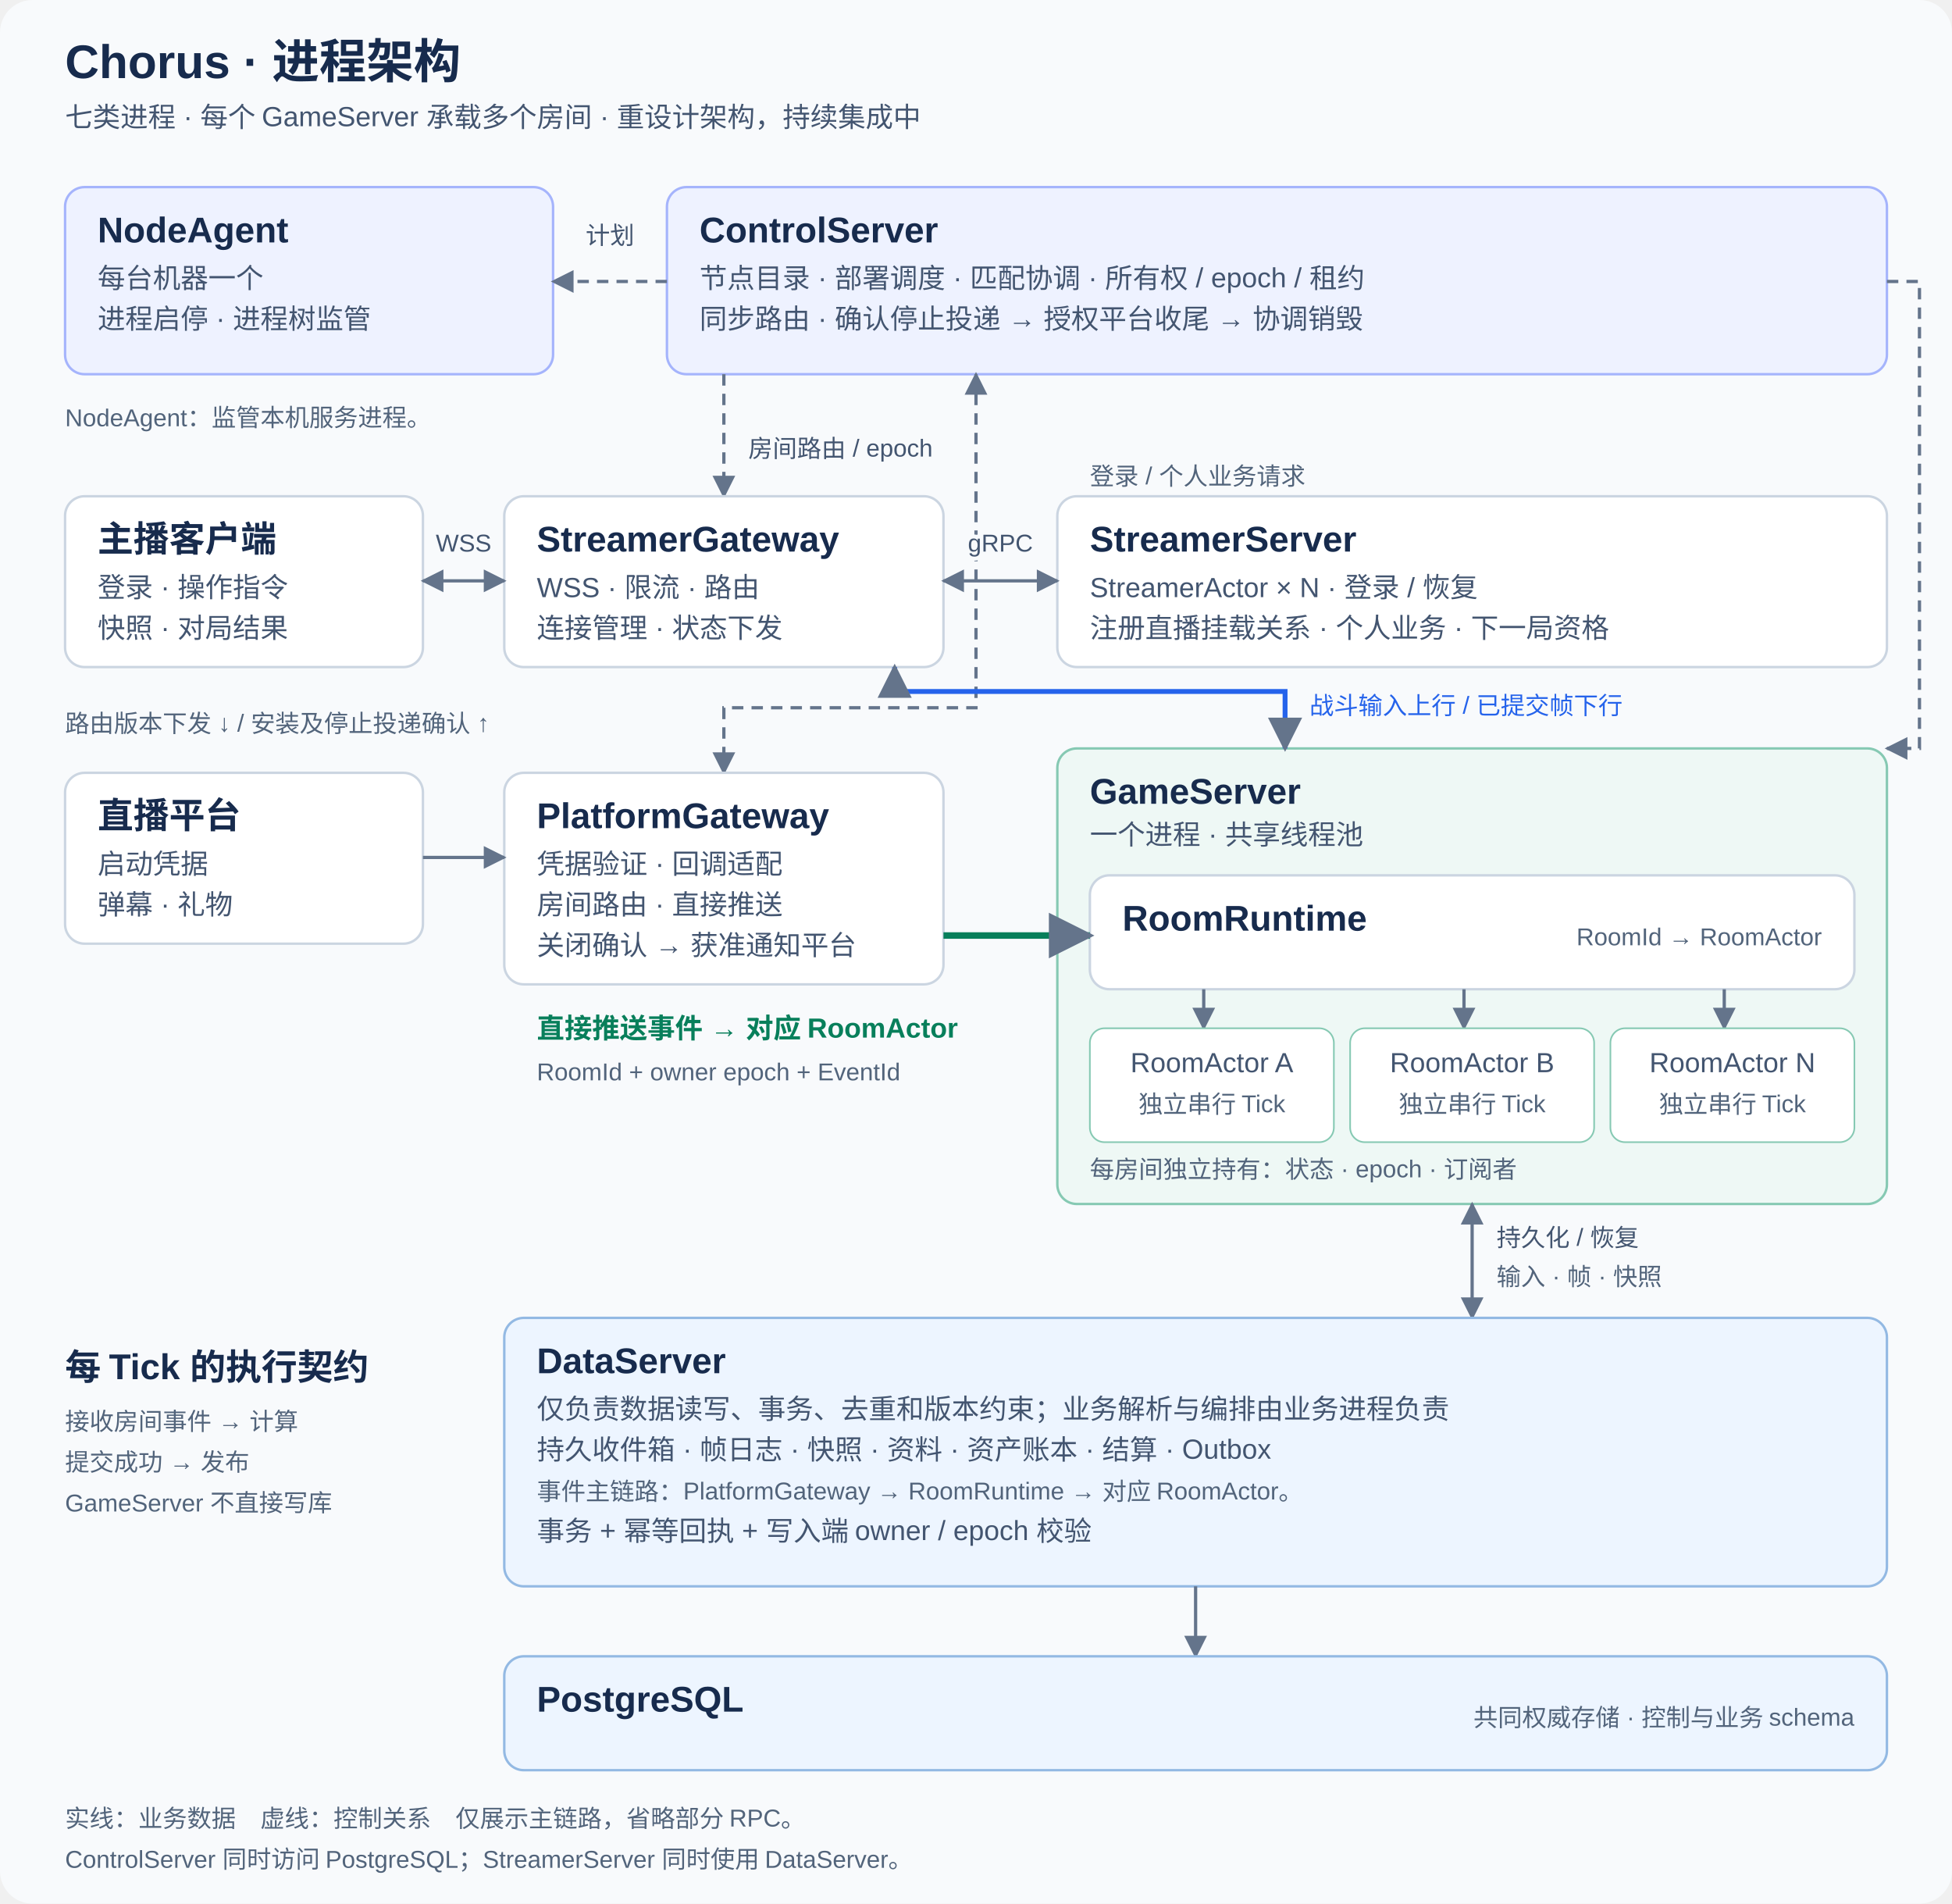
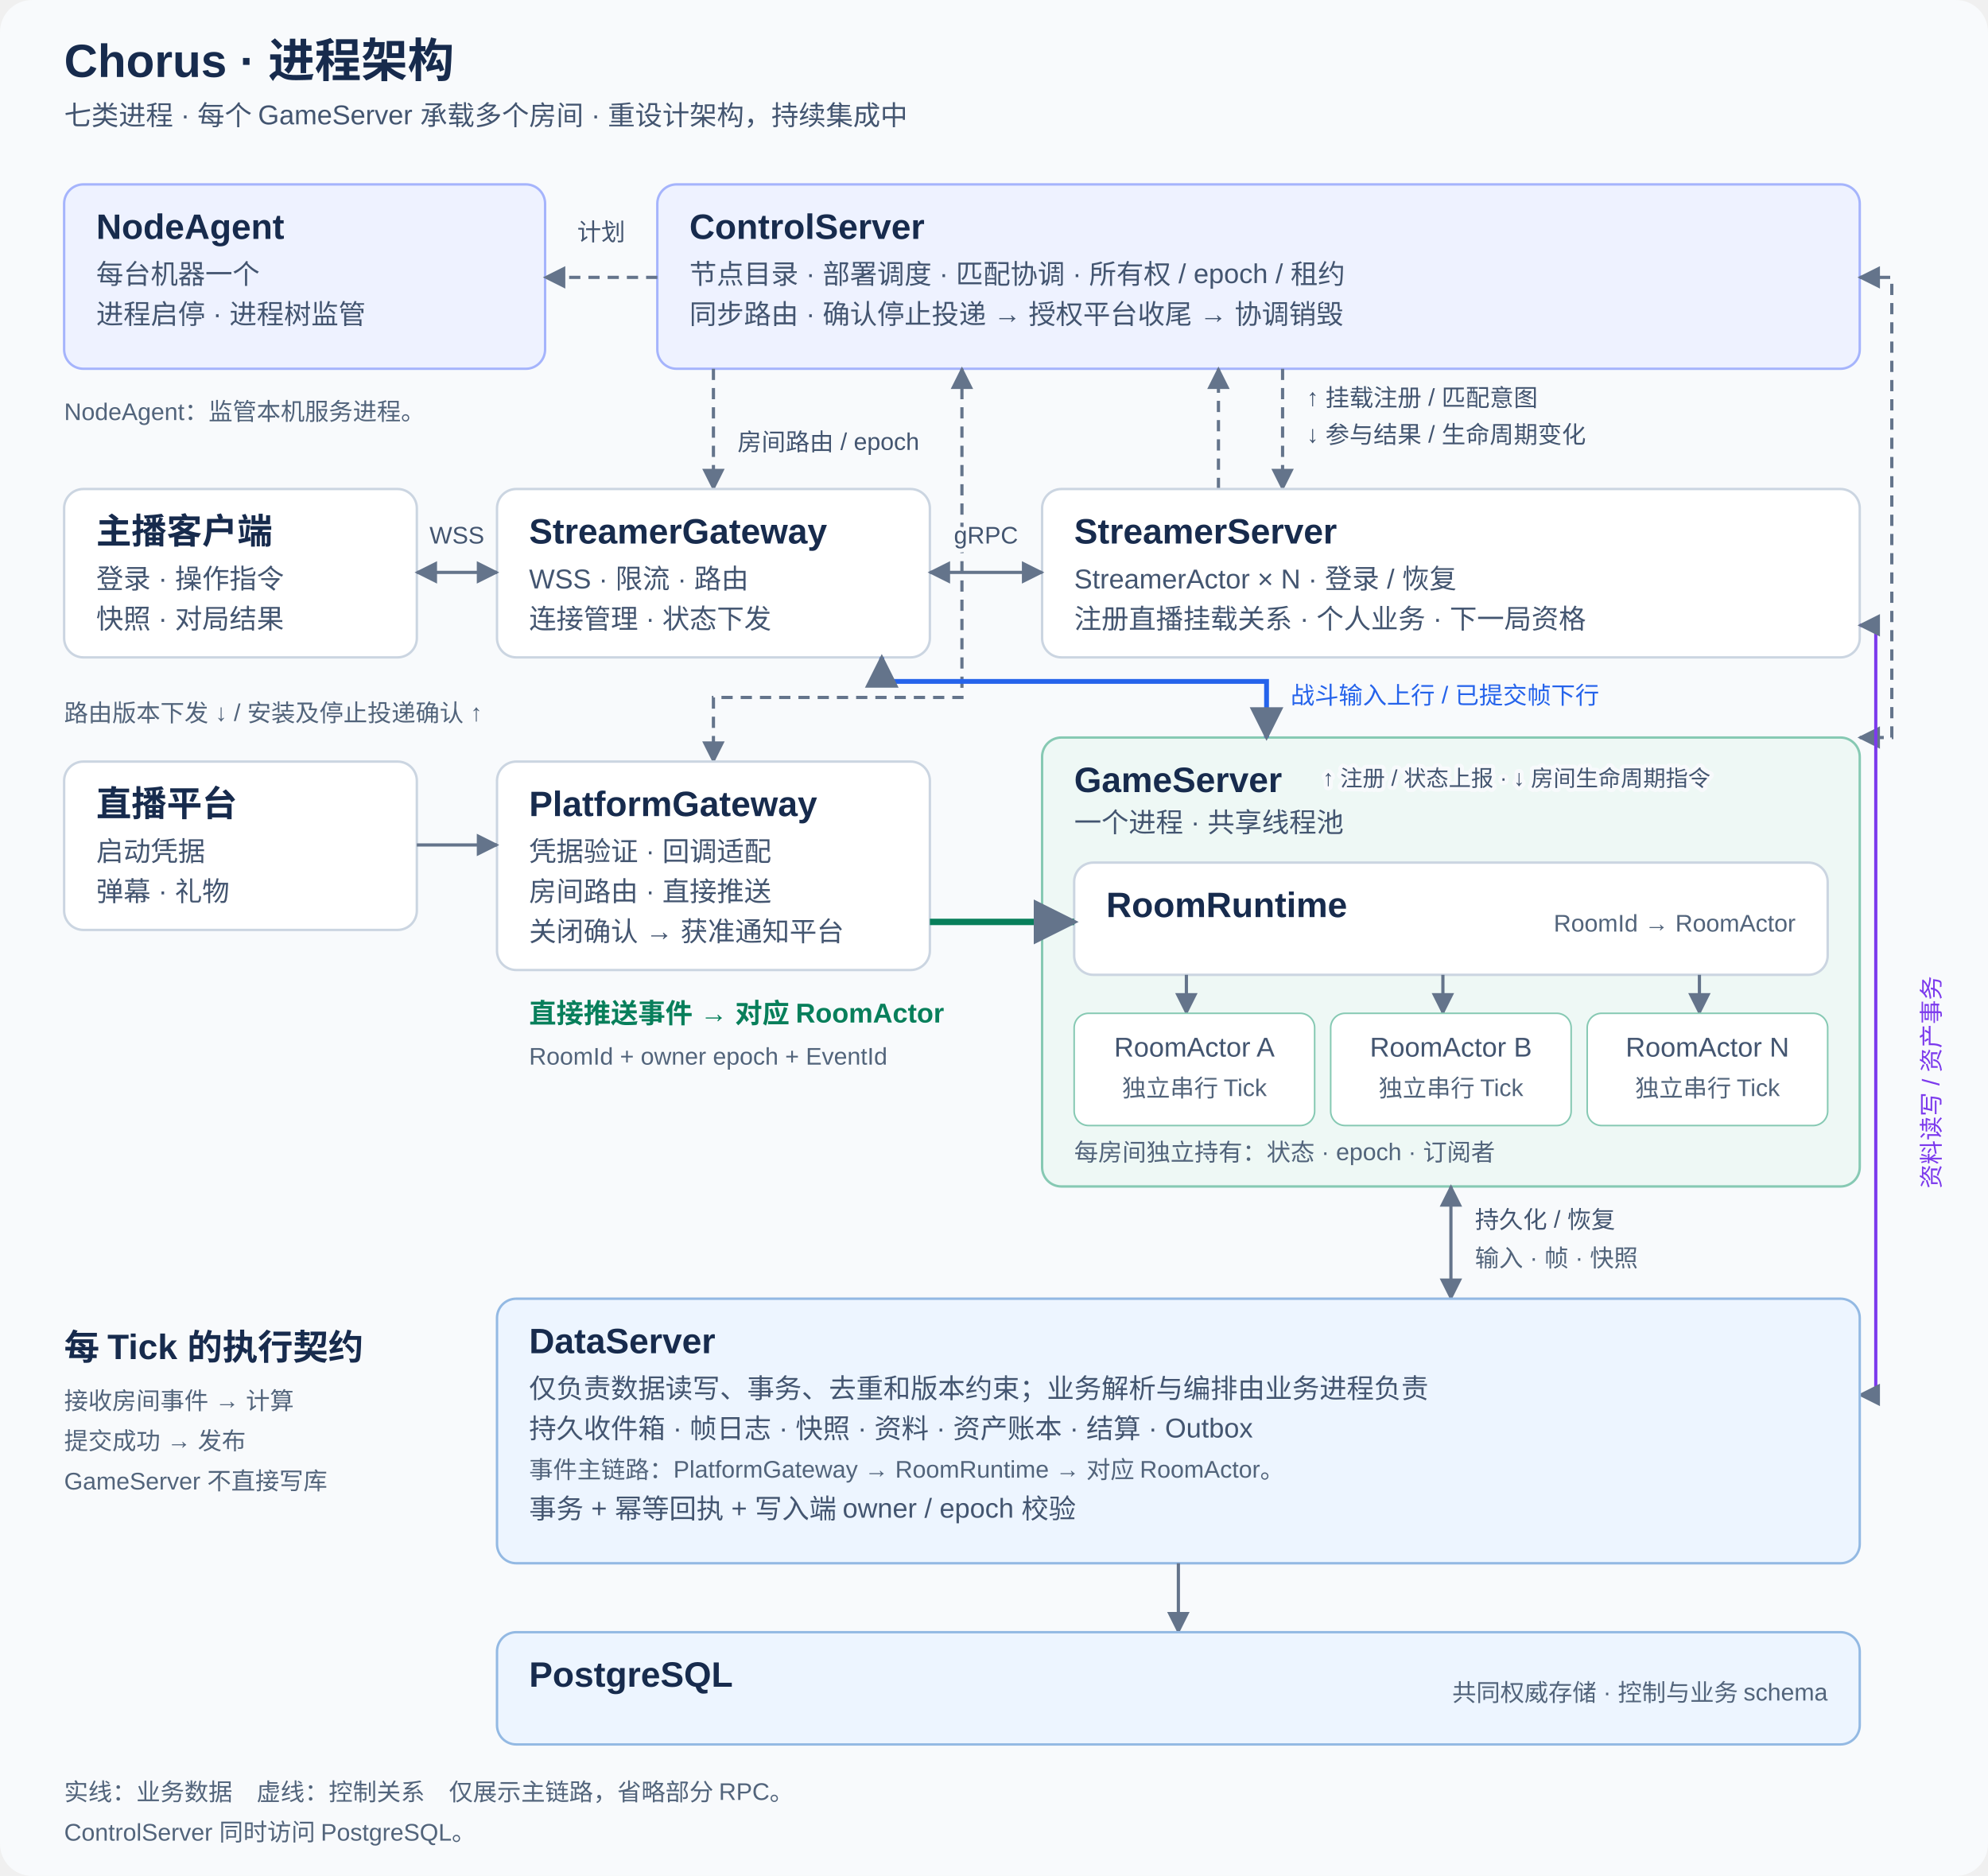
- <svg xmlns="http://www.w3.org/2000/svg" width="1200" height="1170" viewBox="0 0 1200 1170" role="img" aria-labelledby="title desc" xml:lang="zh-CN">
+ <svg xmlns="http://www.w3.org/2000/svg" width="1240" height="1170" viewBox="0 0 1240 1170" role="img" aria-labelledby="title desc" xml:lang="zh-CN">
  <defs>
    <marker id="arrow" viewBox="0 0 10 10" refX="9" refY="5" markerWidth="7" markerHeight="7" orient="auto-start-reverse">
      <path d="M0 0 L10 5 L0 10Z" fill="#64748b" />
    </marker>
  </defs>
  <style>text{font-family:Arial,'Noto Sans CJK SC','Microsoft YaHei',sans-serif;fill:#172b4d}.title{font-size:29px;font-weight:700}.name{font-size:22px;font-weight:700}.body{font-size:17px;fill:#435570}.small{font-size:15px;fill:#52647b}.label{font-size:15px;fill:#435570;paint-order:stroke;stroke:#f8fafc;stroke-width:5px;stroke-linejoin:round}.edge{fill:none;stroke:#64748b;stroke-width:2;marker-end:url(#arrow)}.control{stroke-dasharray:7 5}.box{stroke-width:1.5}</style>
-   <rect width="1200" height="1170" rx="20" fill="#f8fafc" />
+   <rect width="1240" height="1170" rx="20" fill="#f8fafc" />
  <text x="40" y="48" class="title" text-anchor="start">Chorus · 进程架构</text>
  <text x="40" y="78" class="body" text-anchor="start">七类进程 · 每个 GameServer 承载多个房间 · 重设计架构，持续集成中</text>
  <rect x="40" y="115" width="300" height="115" rx="12" fill="#eef2ff" stroke="#a5b4fc" class="box" />
  <text x="60" y="149" class="name" text-anchor="start">NodeAgent</text>
  <text x="60" y="177" class="body" text-anchor="start">每台机器一个</text>
  <text x="60" y="202" class="body" text-anchor="start">进程启停 · 进程树监管</text>
  <rect x="410" y="115" width="750" height="115" rx="12" fill="#eef2ff" stroke="#a5b4fc" class="box" />
  <text x="430" y="149" class="name" text-anchor="start">ControlServer</text>
  <text x="430" y="177" class="body" text-anchor="start">节点目录 · 部署调度 · 匹配协调 · 所有权 / epoch / 租约</text>
  <text x="430" y="202" class="body" text-anchor="start">同步路由 · 确认停止投递 → 授权平台收尾 → 协调销毁</text>
  <path d="M410 173 H340" class="edge control" />
  <text x="375" y="150" class="label" text-anchor="middle">计划</text>
  <text x="40" y="262" class="small" text-anchor="start">NodeAgent：监管本机服务进程。</text>
-   <path d="M1160 173 H1180 V460 H1160" class="edge control" />
+   <path d="M1160 173 H1180 V460 H1160" marker-start="url(#arrow)" class="edge control" />
+   <path d="M760 305 V230" class="edge control" />
+   <path d="M800 230 V305" class="edge control" />
+   <text x="815" y="253" class="label">↑ 挂载注册 / 匹配意图</text>
+   <text x="815" y="276" class="label">↓ 参与结果 / 生命周期变化</text>
  <path d="M445 230 V305" class="edge control" />
  <text x="460" y="281" class="label">房间路由 / epoch</text>
  <path d="M600 230 V435 H445 V475" marker-start="url(#arrow)" class="edge control" />
  <text x="40" y="450" class="small">路由版本下发 ↓ / 安装及停止投递确认 ↑</text>
  <rect x="40" y="305" width="220" height="105" rx="12" fill="#ffffff" stroke="#cbd5e1" class="box" />
  <text x="60" y="339" class="name" text-anchor="start">主播客户端</text>
  <text x="60" y="367" class="body" text-anchor="start">登录 · 操作指令</text>
  <text x="60" y="392" class="body" text-anchor="start">快照 · 对局结果</text>
  <rect x="310" y="305" width="270" height="105" rx="12" fill="#ffffff" stroke="#cbd5e1" class="box" />
  <text x="330" y="339" class="name" text-anchor="start">StreamerGateway</text>
  <text x="330" y="367" class="body" text-anchor="start">WSS · 限流 · 路由</text>
  <text x="330" y="392" class="body" text-anchor="start">连接管理 · 状态下发</text>
  <rect x="650" y="305" width="510" height="105" rx="12" fill="#ffffff" stroke="#cbd5e1" class="box" />
  <text x="670" y="339" class="name" text-anchor="start">StreamerServer</text>
  <text x="670" y="367" class="body" text-anchor="start">StreamerActor × N · 登录 / 恢复</text>
  <text x="670" y="392" class="body" text-anchor="start">注册直播挂载关系 · 个人业务 · 下一局资格</text>
  <path d="M260 357 H310" marker-start="url(#arrow)" class="edge" />
  <path d="M580 357 H650" marker-start="url(#arrow)" class="edge" />
  <text x="285" y="339" class="label" text-anchor="middle">WSS</text>
  <text x="615" y="339" class="label" text-anchor="middle">gRPC</text>
-   <text x="670" y="298" class="small">登录 / 个人业务请求</text>
  <rect x="40" y="475" width="220" height="105" rx="12" fill="#ffffff" stroke="#cbd5e1" class="box" />
  <text x="60" y="509" class="name" text-anchor="start">直播平台</text>
  <text x="60" y="537" class="body" text-anchor="start">启动凭据</text>
  <text x="60" y="562" class="body" text-anchor="start">弹幕 · 礼物</text>
  <rect x="310" y="475" width="270" height="130" rx="12" fill="#ffffff" stroke="#cbd5e1" class="box" />
  <text x="330" y="509" class="name" text-anchor="start">PlatformGateway</text>
  <text x="330" y="537" class="body" text-anchor="start">凭据验证 · 回调适配</text>
  <text x="330" y="562" class="body" text-anchor="start">房间路由 · 直接推送</text>
  <text x="330" y="587" class="body" text-anchor="start">关闭确认 → 获准通知平台</text>
  <path d="M260 527 H310" class="edge" />
  <rect x="650" y="460" width="510" height="280" rx="12" fill="#eef8f5" stroke="#86c9b3" class="box" />
  <text x="670" y="494" class="name" text-anchor="start">GameServer</text>
+   <text x="825" y="490" class="label" style="font-size:14px">↑ 注册 / 状态上报 · ↓ 房间生命周期指令</text>
  <text x="670" y="519" class="body" text-anchor="start">一个进程 · 共享线程池</text>
  <rect x="670" y="538" width="470" height="70" rx="12" fill="#ffffff" stroke="#cbd5e1" class="box" />
  <text x="690" y="572" class="name" text-anchor="start">RoomRuntime</text>
  <text x="1120" y="581" class="small" text-anchor="end">RoomId → RoomActor</text>
  <path d="M550 410 V425 H790 V460" marker-start="url(#arrow)" class="edge" style="stroke:#2563eb;stroke-width:3" />
  <text x="805" y="439" class="label" style="fill:#2563eb">战斗输入上行 / 已提交帧下行</text>
  <path d="M740 608 V632" class="edge" />
  <rect x="670" y="632" width="150" height="70" rx="9" fill="#fff" stroke="#86c9b3" />
  <text x="745" y="659" class="body" text-anchor="middle">RoomActor A</text>
  <text x="745" y="684" class="small" text-anchor="middle">独立串行 Tick</text>
  <path d="M900 608 V632" class="edge" />
  <rect x="830" y="632" width="150" height="70" rx="9" fill="#fff" stroke="#86c9b3" />
  <text x="905" y="659" class="body" text-anchor="middle">RoomActor B</text>
  <text x="905" y="684" class="small" text-anchor="middle">独立串行 Tick</text>
  <path d="M1060 608 V632" class="edge" />
  <rect x="990" y="632" width="150" height="70" rx="9" fill="#fff" stroke="#86c9b3" />
  <text x="1065" y="659" class="body" text-anchor="middle">RoomActor N</text>
  <text x="1065" y="684" class="small" text-anchor="middle">独立串行 Tick</text>
  <text x="670" y="724" class="small" text-anchor="start">每房间独立持有：状态 · epoch · 订阅者</text>
  <path d="M580 575 H670" class="edge" style="stroke:#087f5b;stroke-width:4" />
  <text x="330" y="638" class="body" style="font-weight:700;fill:#087f5b">直接推送事件 → 对应 RoomActor</text>
  <text x="330" y="664" class="small">RoomId + owner epoch + EventId</text>
+   <path d="M1160 390 H1170 V870 H1160" marker-start="url(#arrow)" class="edge" style="stroke:#7c3aed" />
+   <text transform="translate(1210 675) rotate(-90)" text-anchor="middle" class="small" style="fill:#7c3aed">资料读写 / 资产事务</text>
  <path d="M905 740 V810" marker-start="url(#arrow)" class="edge" />
  <text x="920" y="766" class="label">持久化 / 恢复</text>
  <text x="920" y="790" class="small">输入 · 帧 · 快照</text>
  <rect x="310" y="810" width="850" height="165" rx="12" fill="#edf5ff" stroke="#93b9e3" class="box" />
  <text x="330" y="844" class="name" text-anchor="start">DataServer</text>
  <text x="330" y="872" class="body">仅负责数据读写、事务、去重和版本约束；业务解析与编排由业务进程负责</text>
  <text x="330" y="897" class="body" text-anchor="start">持久收件箱 · 帧日志 · 快照 · 资料 · 资产账本 · 结算 · Outbox</text>
  <text x="330" y="947" class="body" text-anchor="start">事务 + 幂等回执 + 写入端 owner / epoch 校验</text>
  <text x="330" y="922" class="small">事件主链路：PlatformGateway → RoomRuntime → 对应 RoomActor。</text>
  <path d="M735 975 V1018" class="edge" />
  <rect x="310" y="1018" width="850" height="70" rx="12" fill="#edf5ff" stroke="#93b9e3" class="box" />
  <text x="330" y="1052" class="name" text-anchor="start">PostgreSQL</text>
  <text x="1140" y="1061" class="small" text-anchor="end">共同权威存储 · 控制与业务 schema</text>
  <text x="40" y="848" class="name" text-anchor="start">每 Tick 的执行契约</text>
  <text x="40" y="879" class="small" text-anchor="start">接收房间事件 → 计算</text>
  <text x="40" y="904" class="small" text-anchor="start">提交成功 → 发布</text>
  <text x="40" y="929" class="small" text-anchor="start">GameServer 不直接写库</text>
  <text x="40" y="1123" class="small" text-anchor="start">实线：业务数据　虚线：控制关系　仅展示主链路，省略部分 RPC。</text>
-   <text x="40" y="1148" class="small" text-anchor="start">ControlServer 同时访问 PostgreSQL；StreamerServer 同时使用 DataServer。</text>
+   <text x="40" y="1148" class="small" text-anchor="start">ControlServer 同时访问 PostgreSQL。</text>
</svg>
